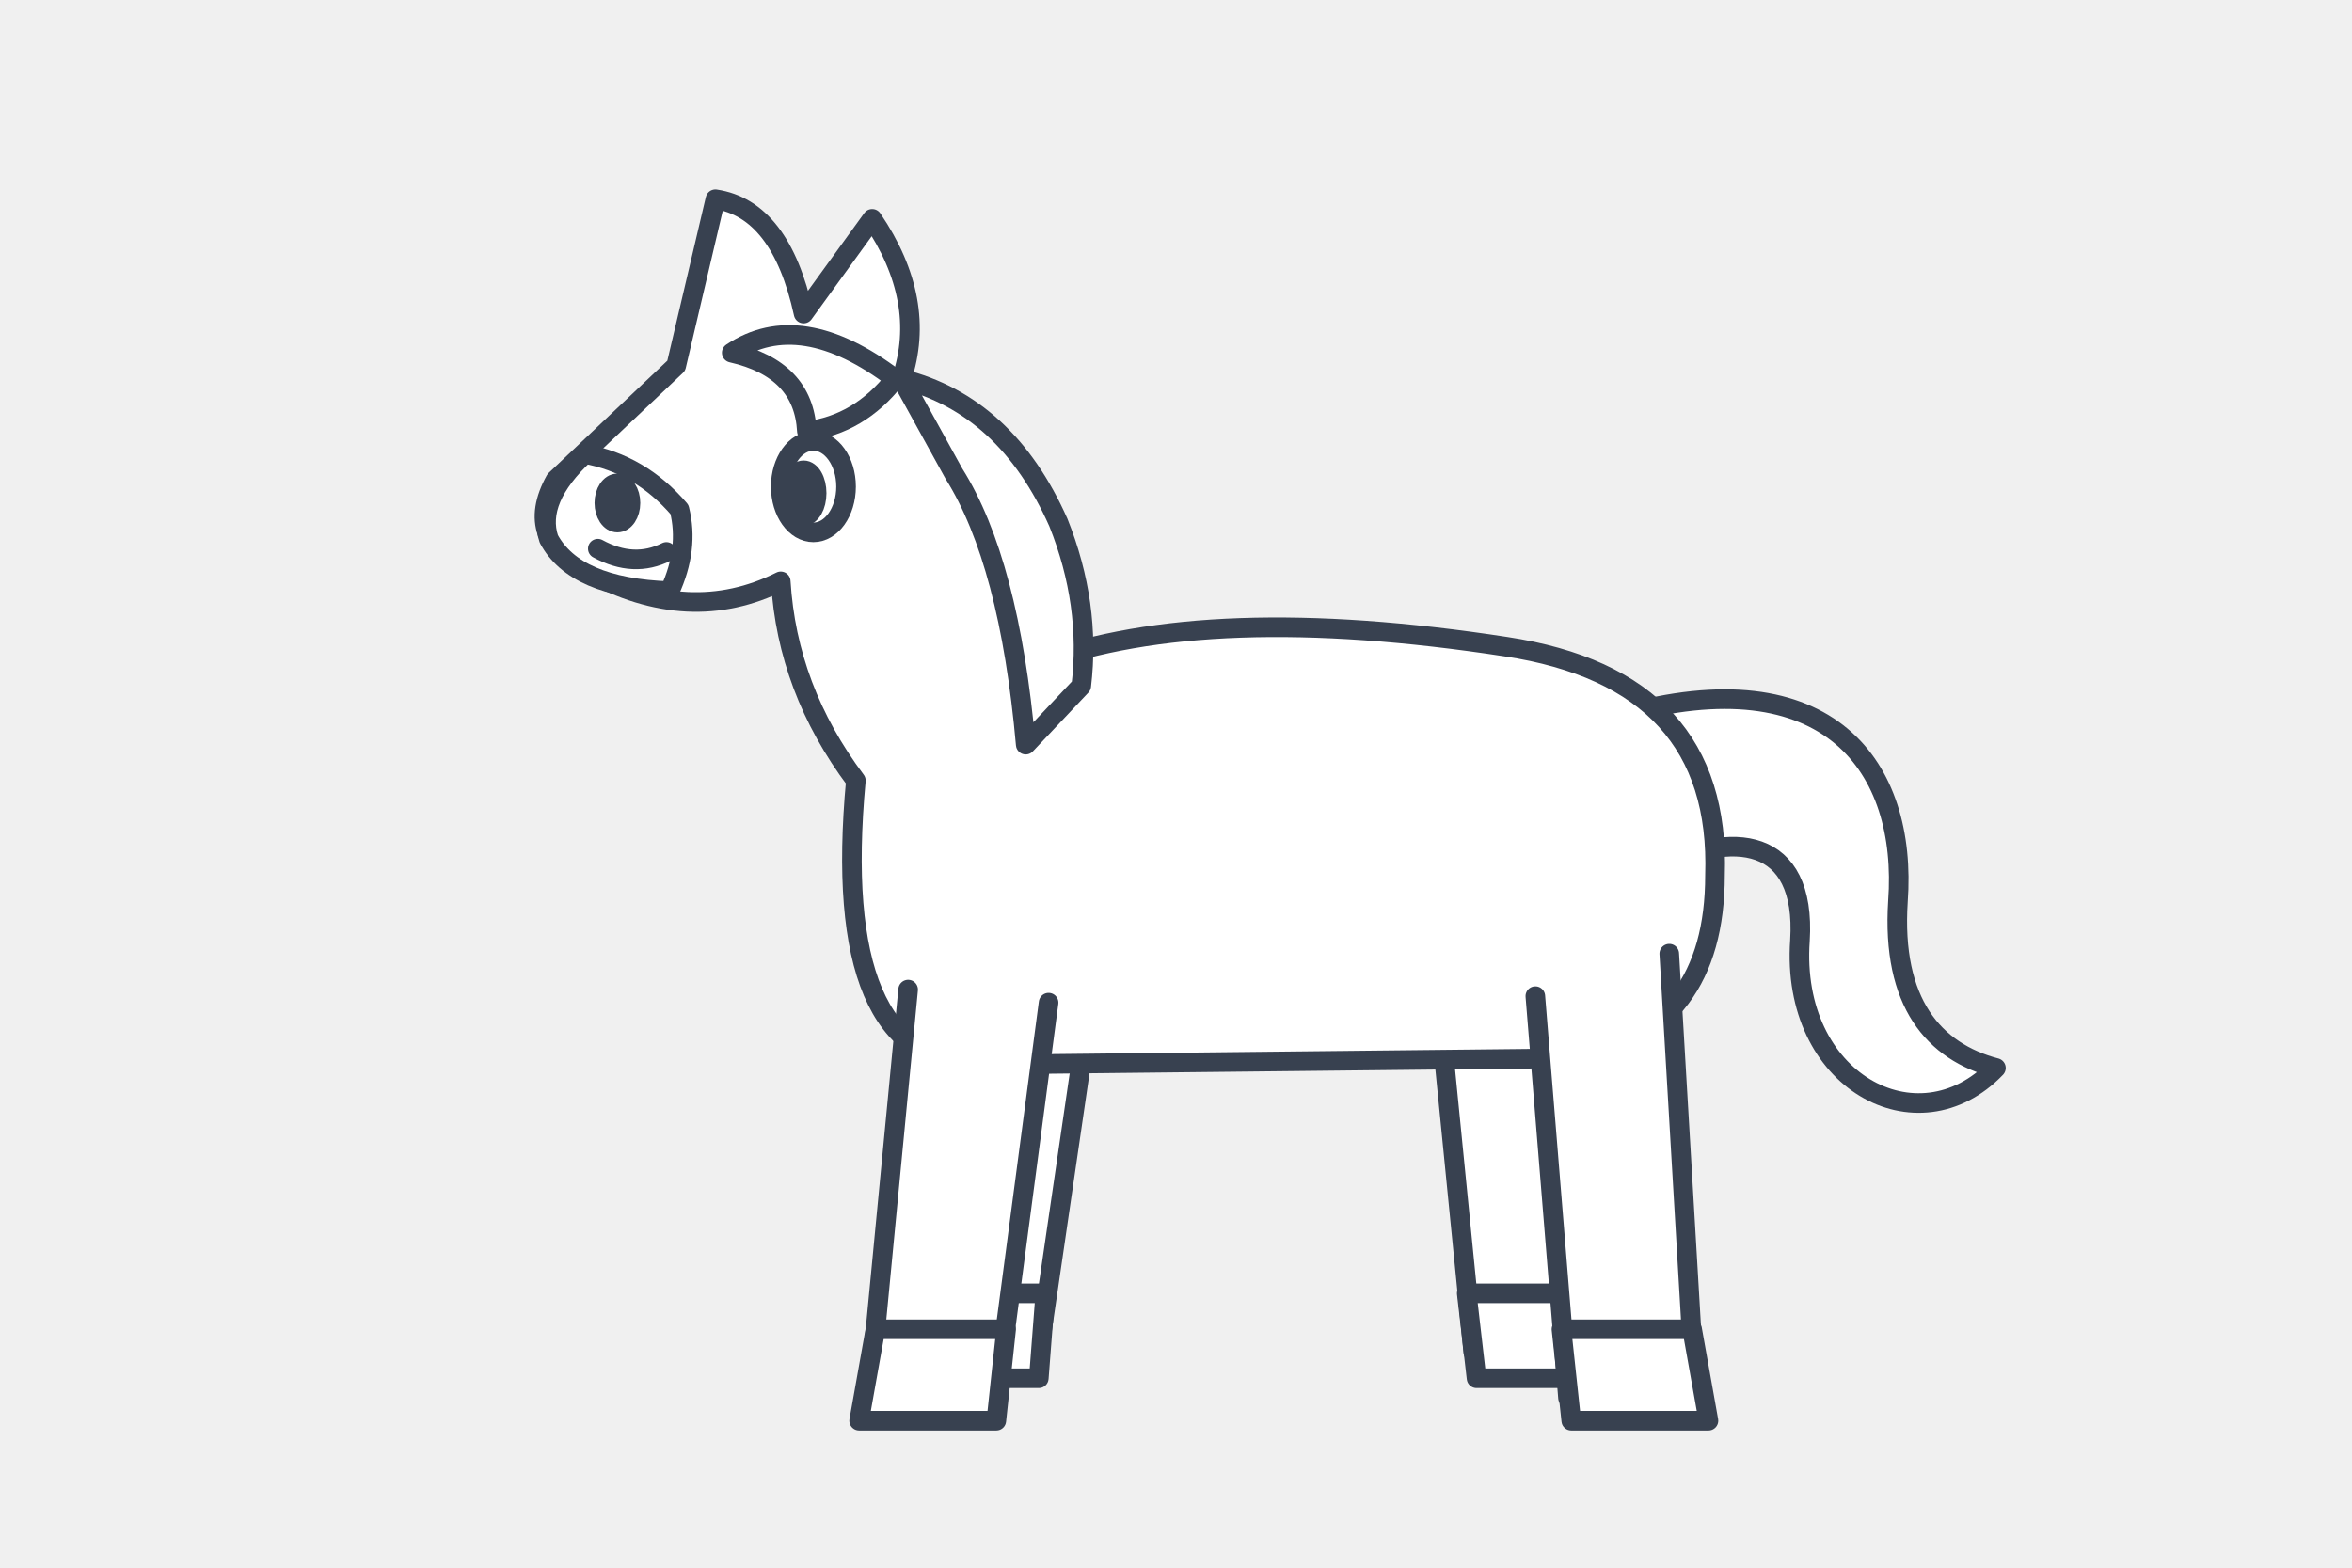
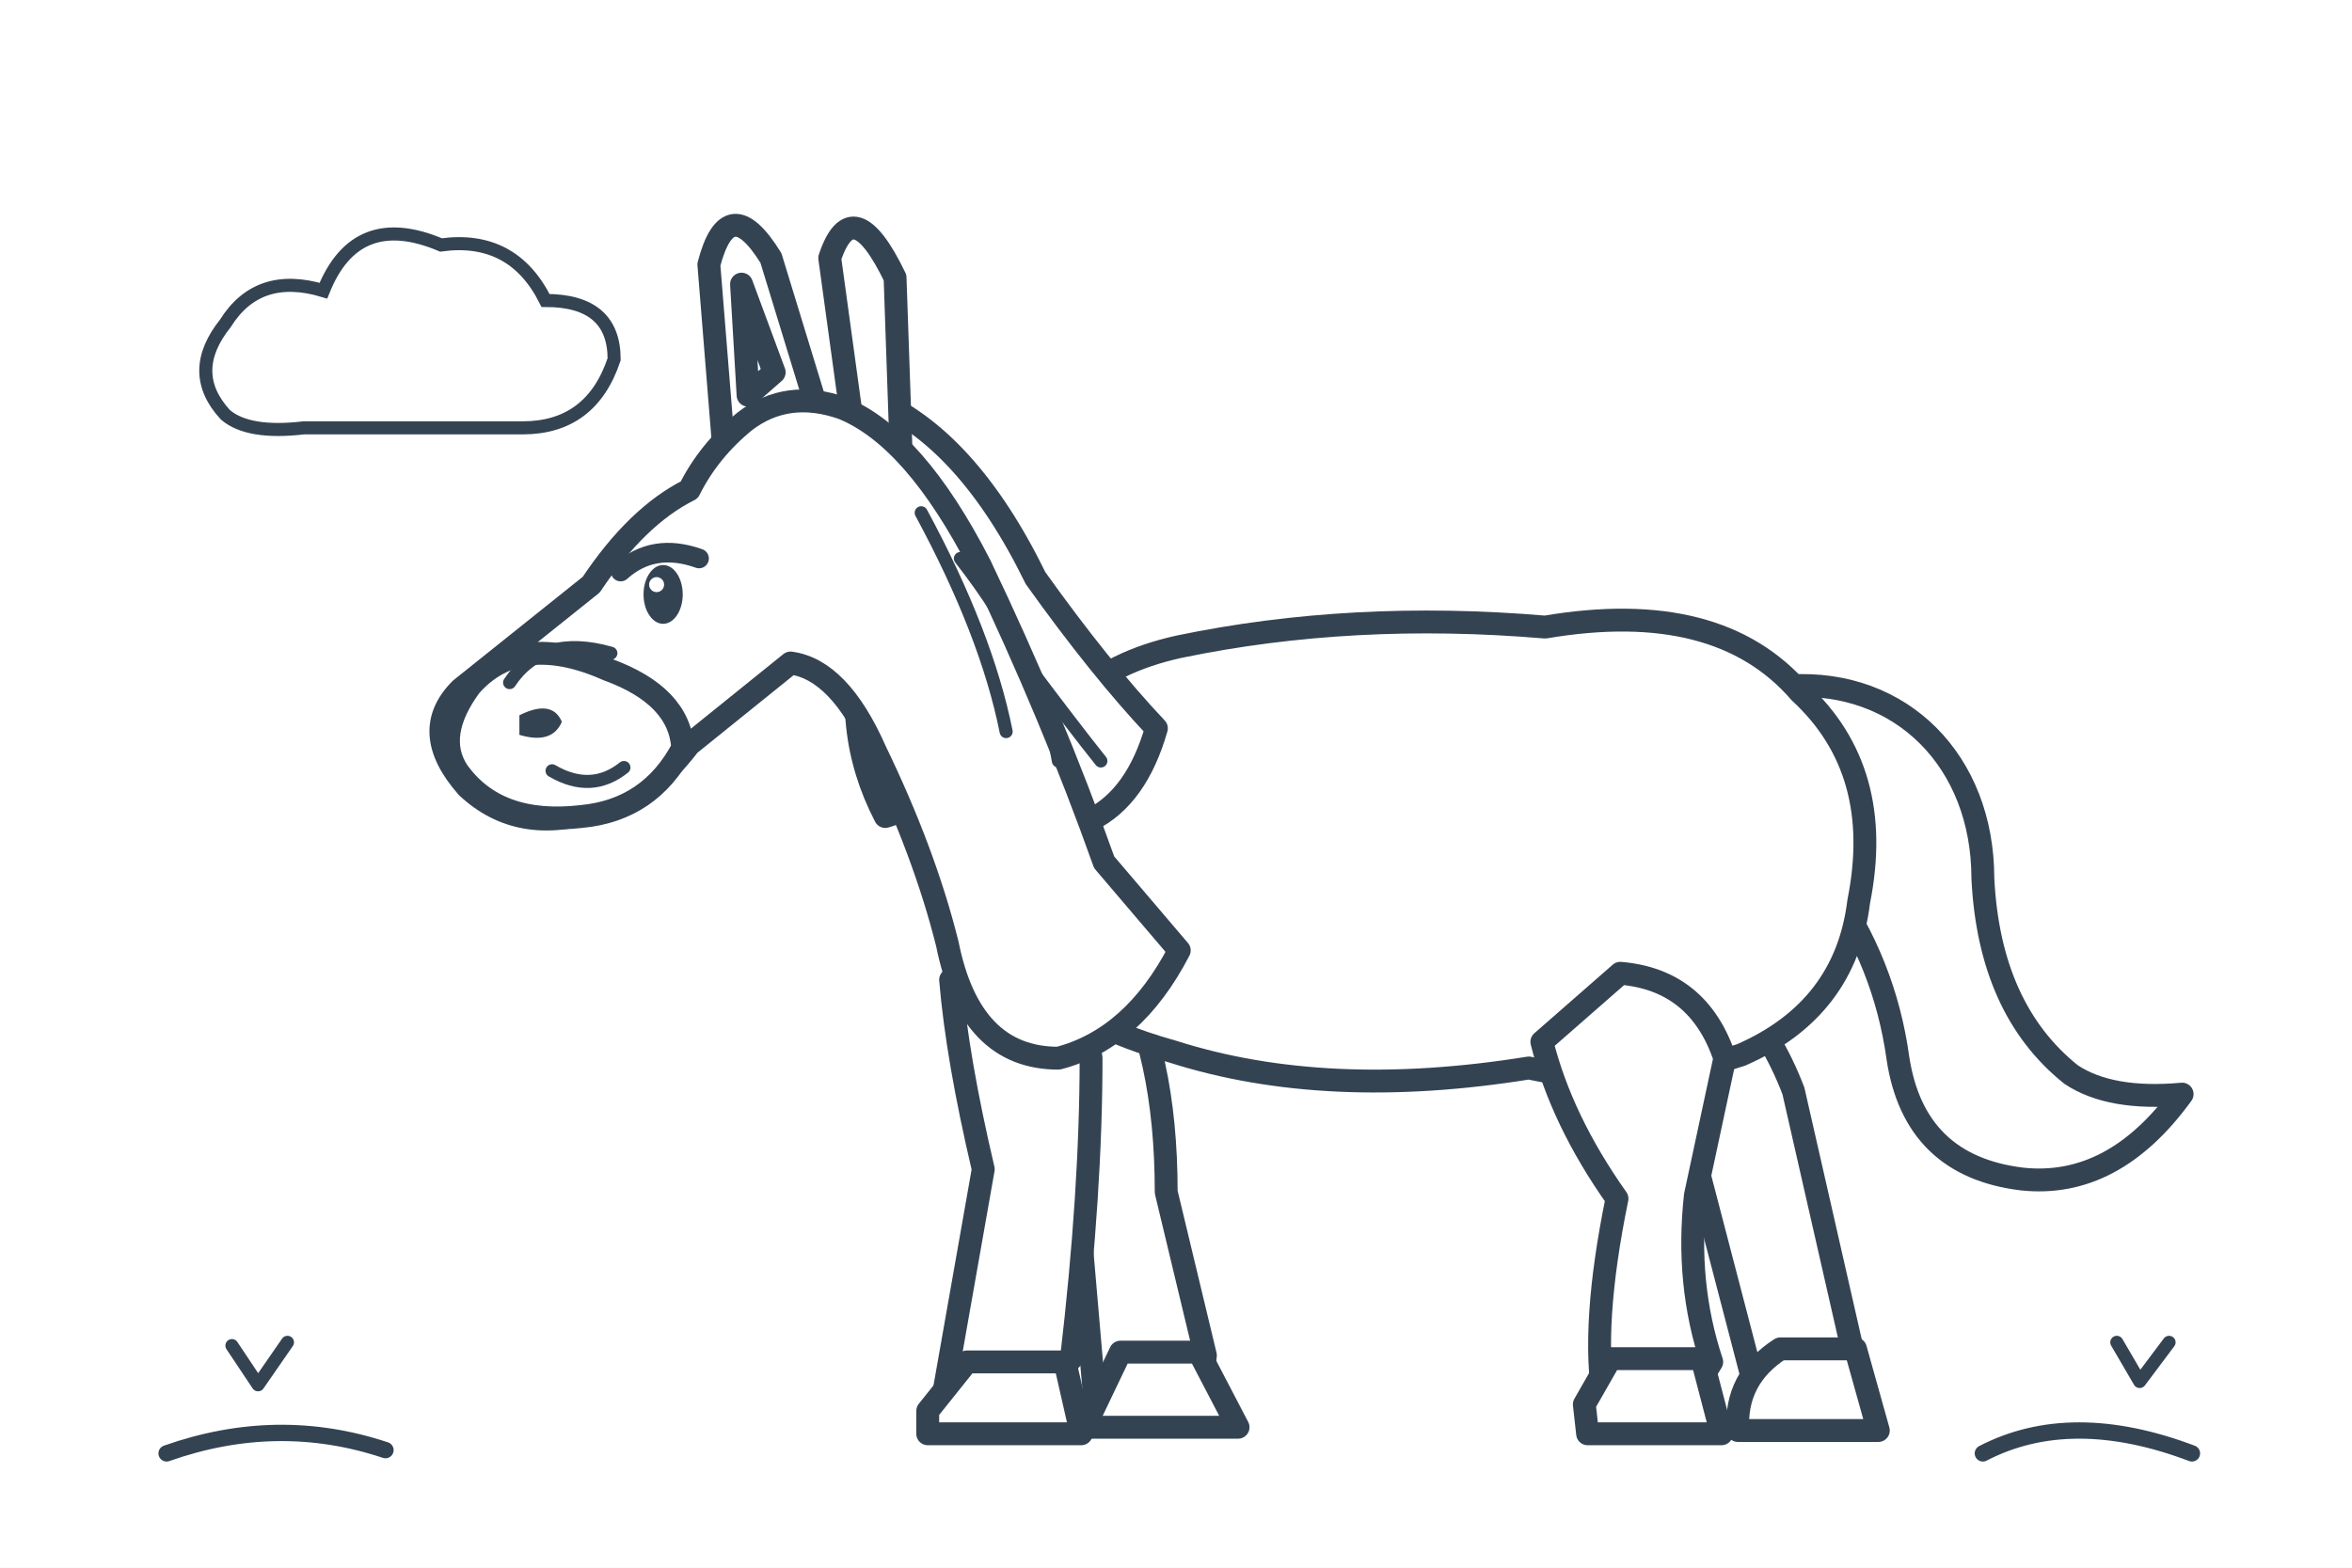
<svg xmlns="http://www.w3.org/2000/svg" width="720" height="480" viewBox="0 0 720 480">
-   <g fill="white" stroke="#384150" stroke-width="6" stroke-linecap="round" stroke-linejoin="round">
-     <path d="M496 219 C560 201 584 235 581 276 C579 307 592 322 611 327 C587 352 548 331 551 288 C553 256 530 254 507 266 Z" />
-     <path d="M292 287 L284 414 L318 414 L336 291 Z" />
-     <path d="M438 283 L451 414 L485 414 L477 280 Z" />
-     <path d="M285 396 L320 396 L318 422 L282 422 Z" />
-     <path d="M449 396 L485 396 L490 422 L452 422 Z" />
-     <path d="M262 239 Q241 211 239 178 Q211 192 180 175 Q160 165 170 147 L207 112 L219 61 Q239 64 246 96 L267 67 Q284 92 276 116 Q309 143 318 203 Q370 184 461 198 Q527 208 525 268 Q525 315 483 324 L299 326 Q254 325 262 239 Z" />
-     <path d="M276 116 Q308 124 324 160 Q334 185 331 210 L314 228 Q309 172 292 145 Z" />
-     <path d="M224 108 Q245 94 274 116 Q263 130 247 132 Q246 113 224 108 Z" />
-     <path d="M179 139 Q196 142 208 156 Q211 168 205 181 Q176 180 168 165 Q164 153 179 139 Z" />
-     <ellipse cx="189" cy="154" rx="4" ry="6" fill="#384150" />
-     <ellipse cx="249" cy="149" rx="10" ry="14" />
-     <ellipse cx="246" cy="151" rx="4" ry="7" fill="#384150" />
-     <path d="M183 168 Q194 174 204 169" fill="none" />
-     <path d="M278 303 L266 428 L305 428 L321 307" />
-     <path d="M470 305 L480 428 L519 428 L511 292" />
-     <path d="M268 407 L308 407 L305 435 L263 435 Z" />
-     <path d="M478 407 L518 407 L523 435 L481 435 Z" />
-   </g>
+   <rect width="720" height="480" fill="white" />
+   <path d="M548 210 C582 208 607 233 607 269 Q609 309 634 329 Q646 337 668 335 Q647 364 619 361 Q586 357 581 324 Q577 295 560 271 Z" data-colorpart="tail" fill="#FFFFFF" stroke="#344352" stroke-width="7" stroke-linejoin="round" stroke-linecap="round" />
+   <path d="M505 286 Q536 300 549 334 L567 413 Q570 425 557 431 L538 428 L520 359 Q504 335 481 312 Z" data-colorpart="far-hind-leg" fill="#FFFFFF" stroke="#344352" stroke-width="7" stroke-linejoin="round" stroke-linecap="round" />
+   <path d="M342 296 Q357 322 357 365 L369 415 Q368 429 354 432 L335 427 L330 369 L320 321 Z" data-colorpart="far-front-leg" fill="#FFFFFF" stroke="#344352" stroke-width="7" stroke-linejoin="round" stroke-linecap="round" />
+   <path d="M313 244 Q320 207 361 198 Q414 187 473 192 Q526 183 551 212 Q577 236 569 276 Q565 309 533 323 Q500 334 468 327 Q406 337 359 322 Q323 312 303 289 Z" data-colorpart="body" fill="#FFFFFF" stroke="#344352" stroke-width="7" stroke-linejoin="round" stroke-linecap="round" />
+   <path d="M545 413 L568 413 L575 438 L532 438 Q531 422 545 413Z" data-colorpart="far-hind-hoof" fill="#FFFFFF" stroke="#344352" stroke-width="7" stroke-linejoin="round" stroke-linecap="round" />
+   <path d="M343 414 L367 414 L379 437 L332 437 Z" data-colorpart="far-front-hoof" fill="#FFFFFF" stroke="#344352" stroke-width="7" stroke-linejoin="round" stroke-linecap="round" />
+   <path d="M496 298 Q520 300 528 324 L519 366 Q516 393 524 417 L516 430 L491 429 Q487 406 495 367 Q478 343 472 319 Z" data-colorpart="hind-leg" fill="#FFFFFF" stroke="#344352" stroke-width="7" stroke-linejoin="round" stroke-linecap="round" />
+   <path d="M304 283 Q330 293 334 324 Q334 365 328 416 L315 430 L289 426 L301 358 Q293 324 291 300 Z" data-colorpart="front-leg" fill="#FFFFFF" stroke="#344352" stroke-width="7" stroke-linejoin="round" stroke-linecap="round" />
+   <path d="M493 416 L521 416 L527 439 L486 439 L485 430Z" data-colorpart="hind-hoof" fill="#FFFFFF" stroke="#344352" stroke-width="7" stroke-linejoin="round" stroke-linecap="round" />
+   <path d="M296 417 L326 417 L331 439 L284 439 L284 432Z" data-colorpart="front-hoof" fill="#FFFFFF" stroke="#344352" stroke-width="7" stroke-linejoin="round" stroke-linecap="round" />
+   <path d="M267 122 Q296 134 317 177 Q337 205 354 223 Q348 244 334 251 Q323 241 318 226 Q319 257 305 270 Q288 249 289 219 Q286 246 271 250 Q257 223 265 193 Q250 179 246 162 Q254 144 267 122 Z" data-colorpart="mane" fill="#FFFFFF" stroke="#344352" stroke-width="7" stroke-linejoin="round" stroke-linecap="round" />
+   <path d="M261 130 L254 79 Q261 58 274 85 L276 143Z" data-colorpart="far-ear" fill="#FFFFFF" stroke="#344352" stroke-width="7" stroke-linejoin="round" stroke-linecap="round" />
+   <path d="M222 143 L217 81 Q223 58 236 79 L251 128Z" data-colorpart="near-ear" fill="#FFFFFF" stroke="#344352" stroke-width="7" stroke-linejoin="round" stroke-linecap="round" />
+   <path d="M229 121 L227 87 L237 114 Z" data-colorpart="ear-center" fill="#FFFFFF" stroke="#344352" stroke-width="7" stroke-linejoin="round" stroke-linecap="round" />
+   <path d="M338 264 Q322 219 300 173 Q280 134 258 125 Q241 119 228 129 Q217 138 211 150 Q195 158 181 179 L141 211 Q128 224 143 241 Q159 256 183 248 Q198 245 211 228 L242 203 Q257 205 268 230 Q283 261 290 289 Q297 324 324 324 Q347 318 361 291Z" data-colorpart="neck-head" fill="#FFFFFF" stroke="#344352" stroke-width="7" stroke-linejoin="round" stroke-linecap="round" />
+   <path d="M144 210 Q159 193 186 205 Q208 213 209 229 Q199 248 178 250 Q152 253 140 236 Q133 225 144 210 Z" data-colorpart="muzzle" fill="#FFFFFF" stroke="#344352" stroke-width="7" stroke-linejoin="round" stroke-linecap="round" />
+   <path d="M190 175 Q200 166 214 171" fill="none" stroke="#344352" stroke-width="6" stroke-linecap="round" />
+   <ellipse cx="203" cy="182" rx="6" ry="9" fill="#344352" />
+   <circle cx="201" cy="179" r="2.3" fill="#FFFFFF" />
+   <path d="M159 219 Q169 214 172 221 Q169 228 159 225Z" fill="#344352" />
+   <path d="M169 236 Q181 243 191 235" fill="none" stroke="#344352" stroke-width="4" stroke-linecap="round" />
+   <path d="M156 209 Q166 194 187 200" fill="none" stroke="#344352" stroke-width="4" stroke-linecap="round" />
+   <path d="M282 157 Q302 194 308 224 M294 171 Q319 203 324 233 M314 203 Q329 223 337 233" fill="none" stroke="#344352" stroke-width="4" stroke-linecap="round" />
+   <path d="M51 445 Q85 433 118 444 M607 445 Q634 431 671 445" fill="none" stroke="#344352" stroke-width="5" stroke-linecap="round" />
+   <path d="M79 424 l-8 -12 M79 424 l9 -13 M655 423 l-7 -12 M655 423 l9 -12" fill="none" stroke="#344352" stroke-width="4" stroke-linecap="round" />
+   <path d="M69 127 Q57 114 69 99 Q79 83 99 89 Q109 64 135 75 Q157 72 167 92 Q188 92 188 110 Q181 131 160 131 H93 Q76 133 69 127Z" fill="#FFFFFF" stroke="#344352" stroke-width="4" />
</svg>
